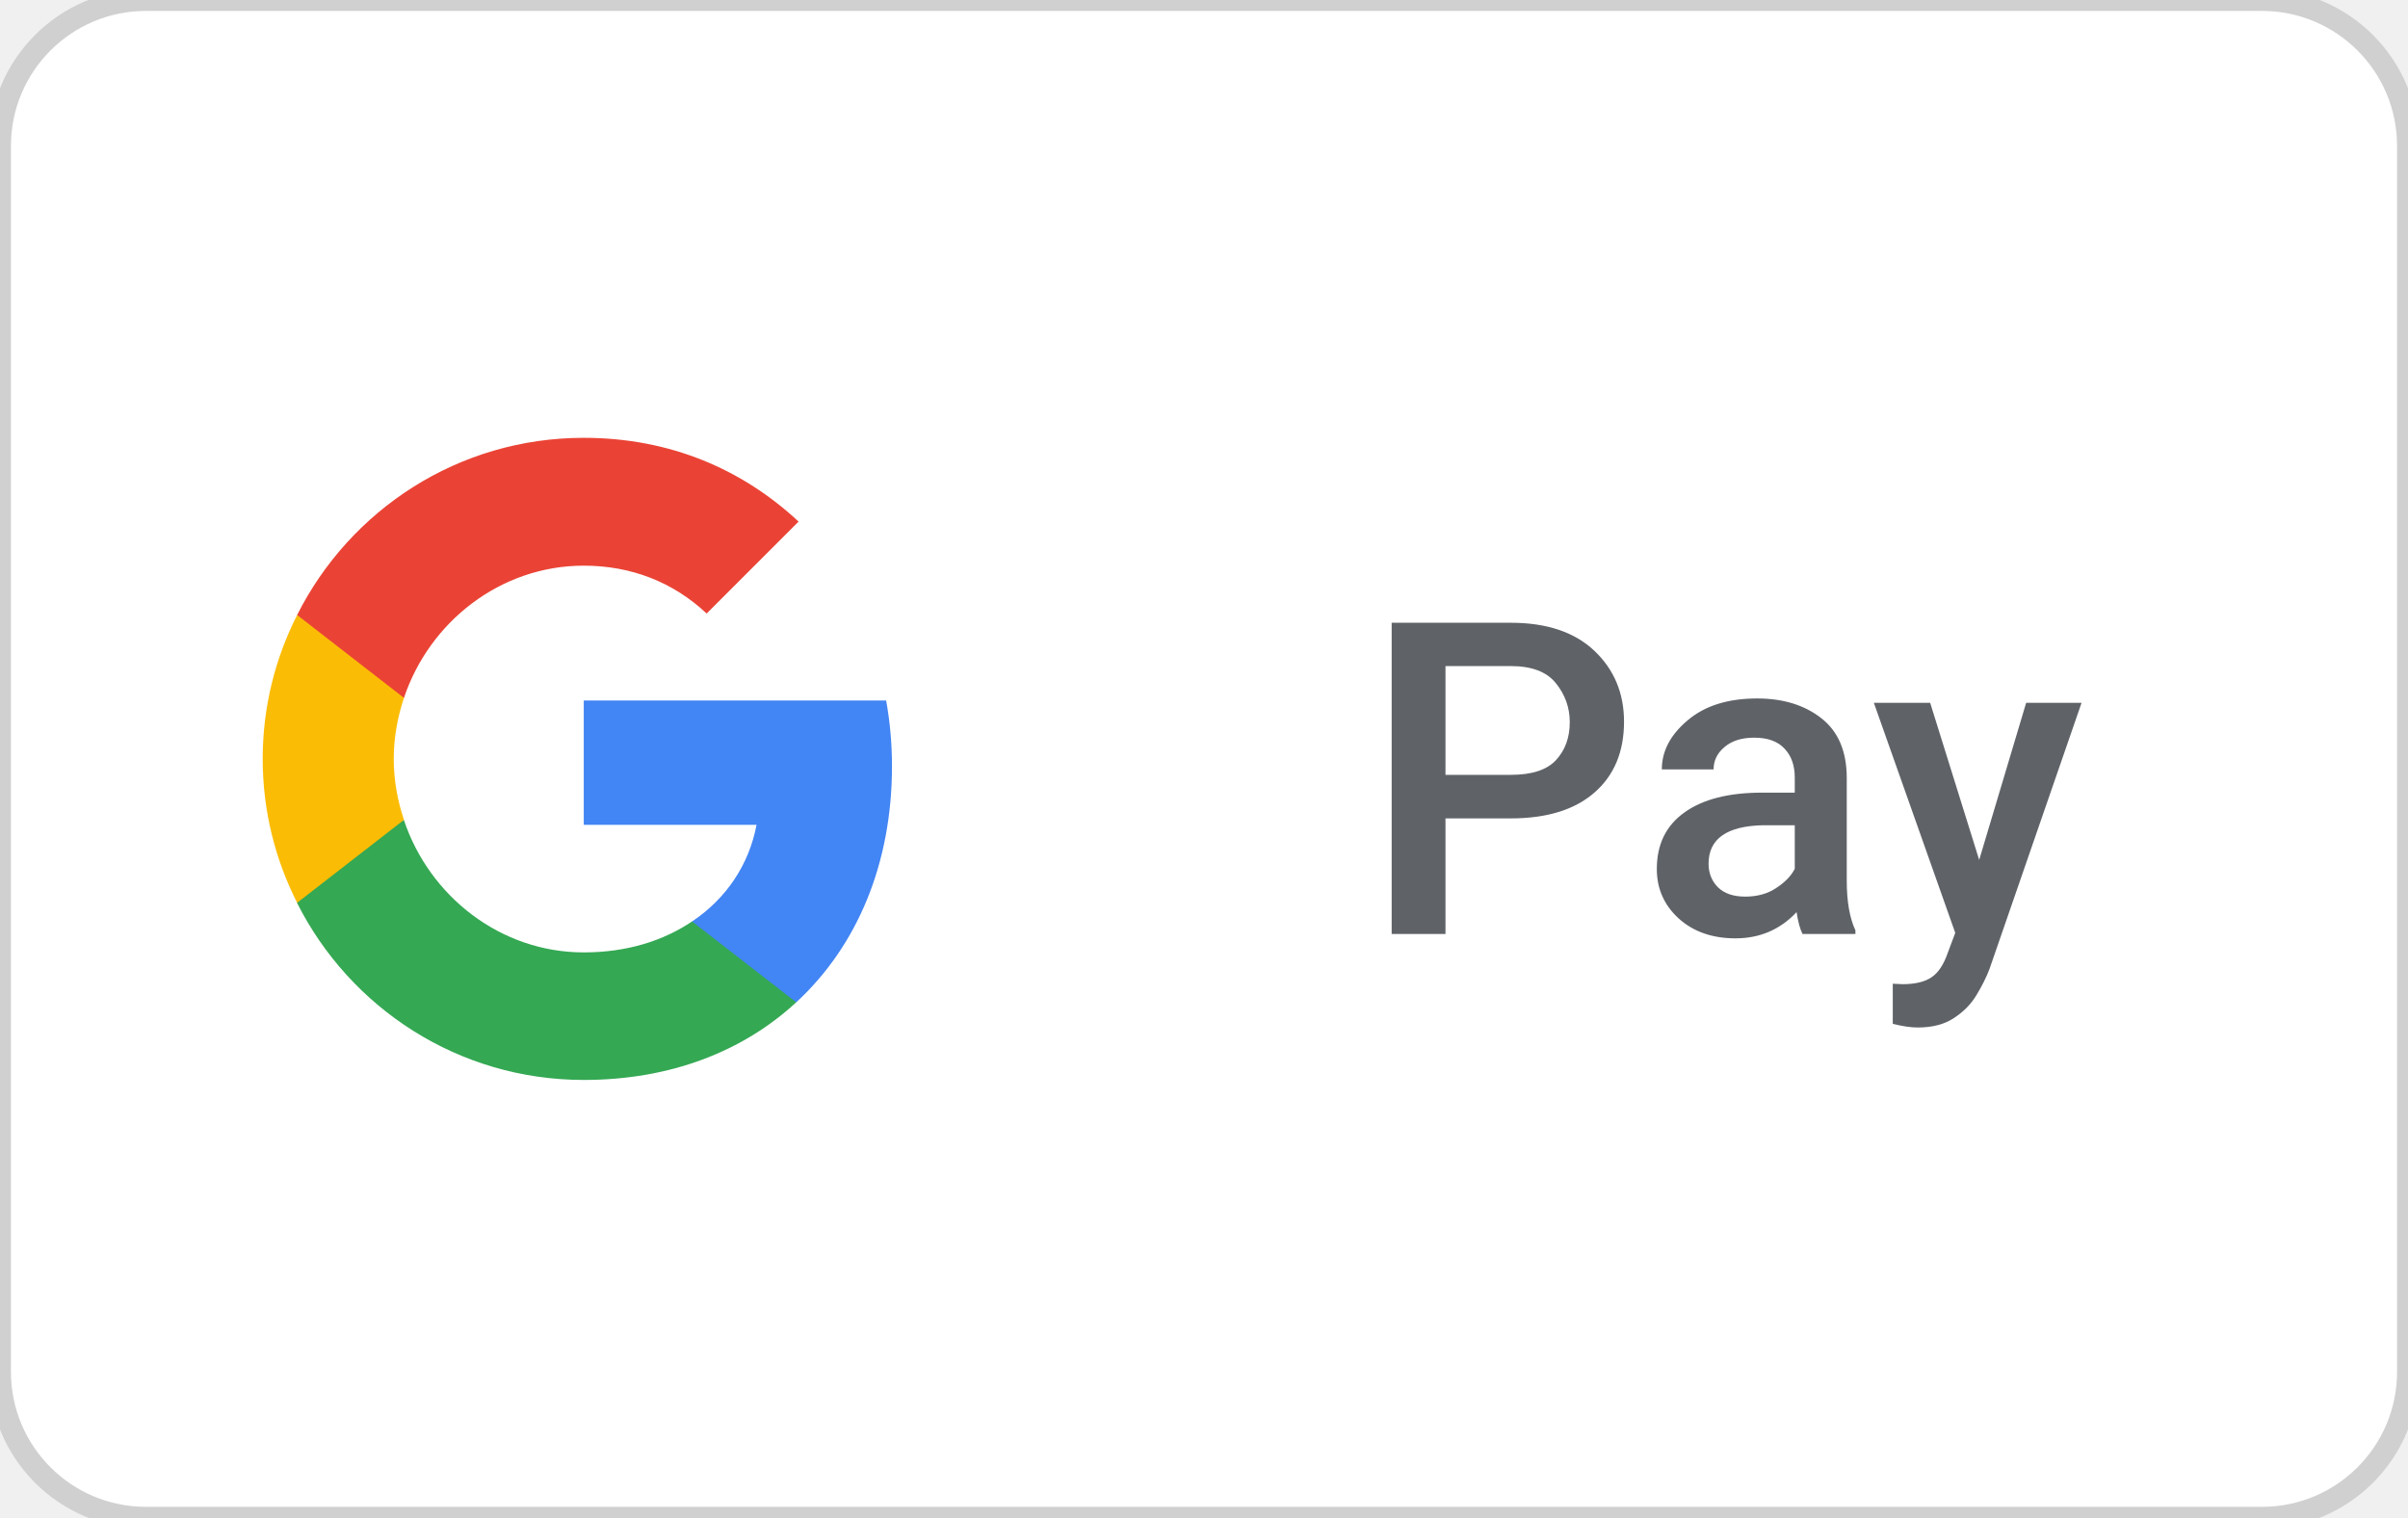
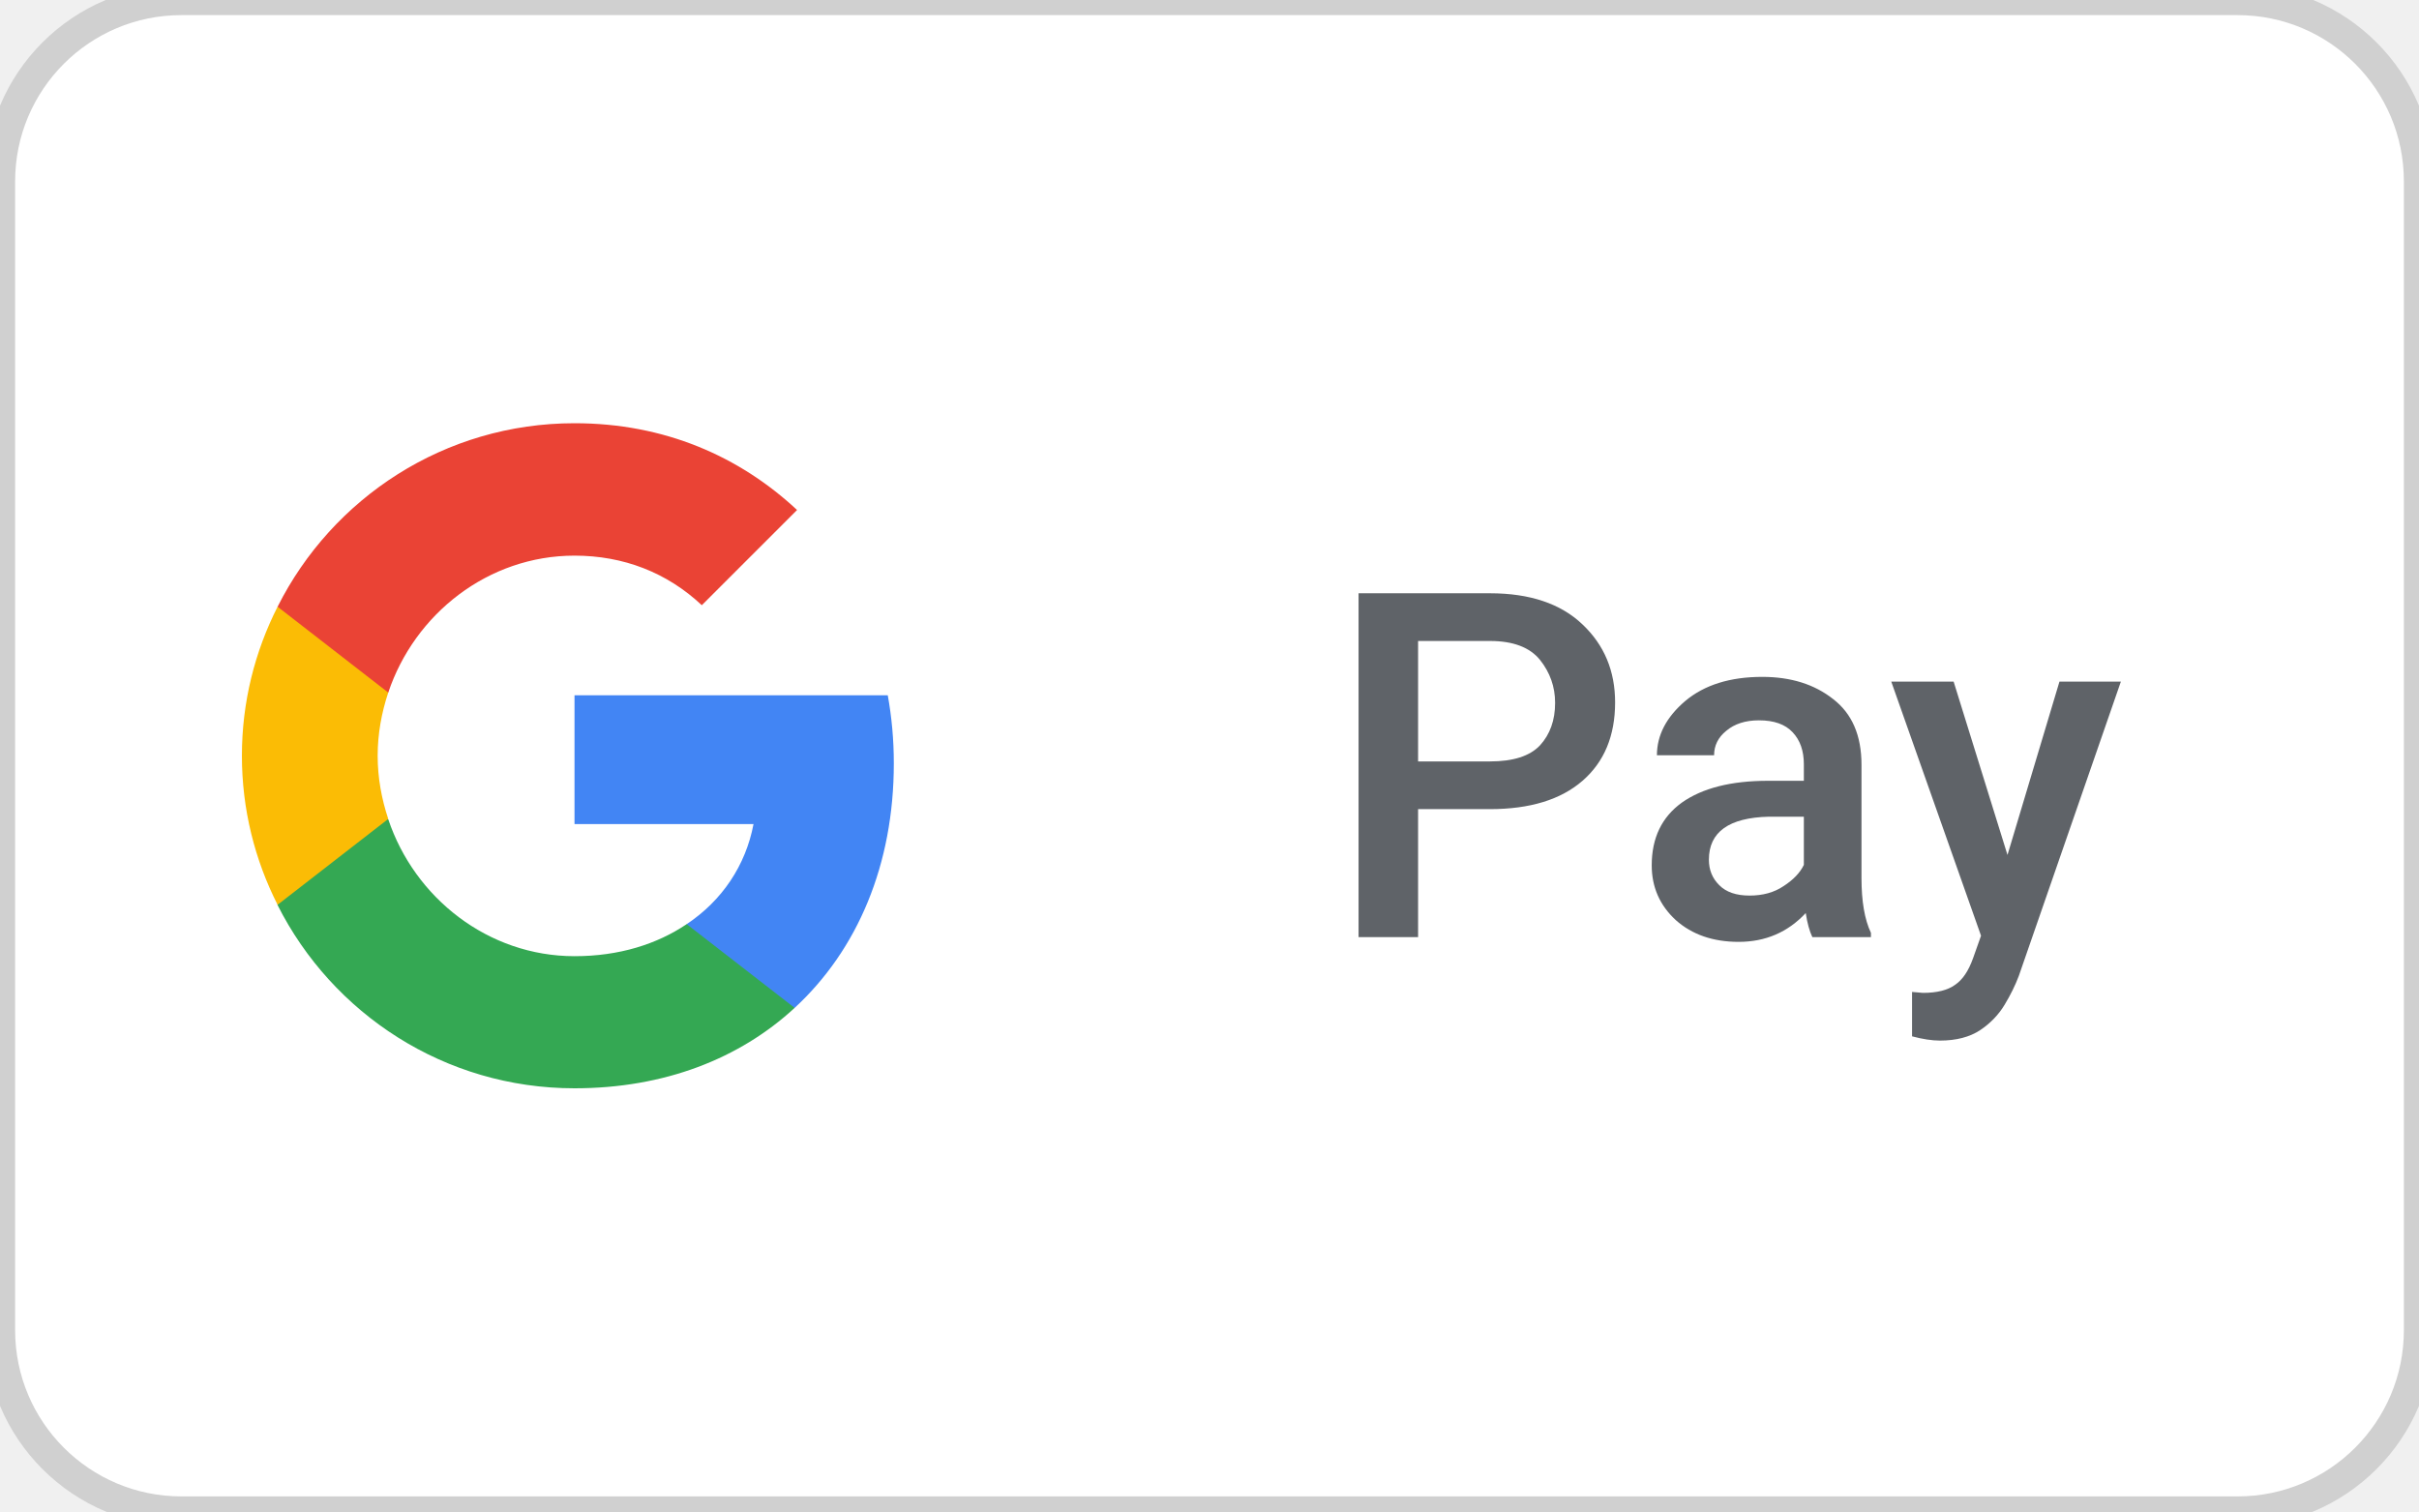
- <svg xmlns="http://www.w3.org/2000/svg" viewBox="0 0 165 104">
-   <rect width="165" height="104" rx="10" fill="#fff" stroke="#d0d0d0" stroke-width="1.5" />
-   <g transform="translate(16,28) scale(2)">
+ <svg xmlns="http://www.w3.org/2000/svg" viewBox="0 0 80 50">
+   <rect width="80" height="50" rx="6" fill="#fff" stroke="#d0d0d0" stroke-width="1" />
+   <g transform="translate(7,13)">
    <path d="M22.56 12.25c0-.78-.07-1.53-.2-2.25H12v4.26h5.92c-.26 1.37-1.04 2.53-2.21 3.31v2.77h3.57c2.08-1.92 3.28-4.74 3.28-8.09z" fill="#4285F4" />
    <path d="M12 23c2.97 0 5.46-.98 7.28-2.66l-3.57-2.77c-.98.66-2.23 1.06-3.71 1.06-2.86 0-5.29-1.93-6.16-4.53H2.18v2.84C3.99 20.53 7.7 23 12 23z" fill="#34A853" />
    <path d="M5.84 14.09c-.22-.66-.35-1.36-.35-2.09s.13-1.43.35-2.09V7.07H2.18C1.43 8.55 1 10.22 1 12s.43 3.45 1.18 4.93l3.66-2.84z" fill="#FBBC05" />
    <path d="M12 5.38c1.62 0 3.06.56 4.21 1.64l3.15-3.15C17.45 2.09 14.97 1 12 1 7.7 1 3.99 3.47 2.18 7.07l3.66 2.84c.87-2.6 3.3-4.53 6.16-4.53z" fill="#EA4335" />
  </g>
-   <text x="118" y="64" font-family="'Product Sans','Google Sans','Roboto','Helvetica Neue',Arial,sans-serif" font-size="30" font-weight="500" fill="#5f6368" text-anchor="middle">Pay</text>
+   <text x="57" y="31" font-family="'Google Sans','Product Sans','Roboto','Helvetica Neue',Arial,sans-serif" font-size="16" font-weight="500" fill="#5f6368" text-anchor="middle">Pay</text>
</svg>
